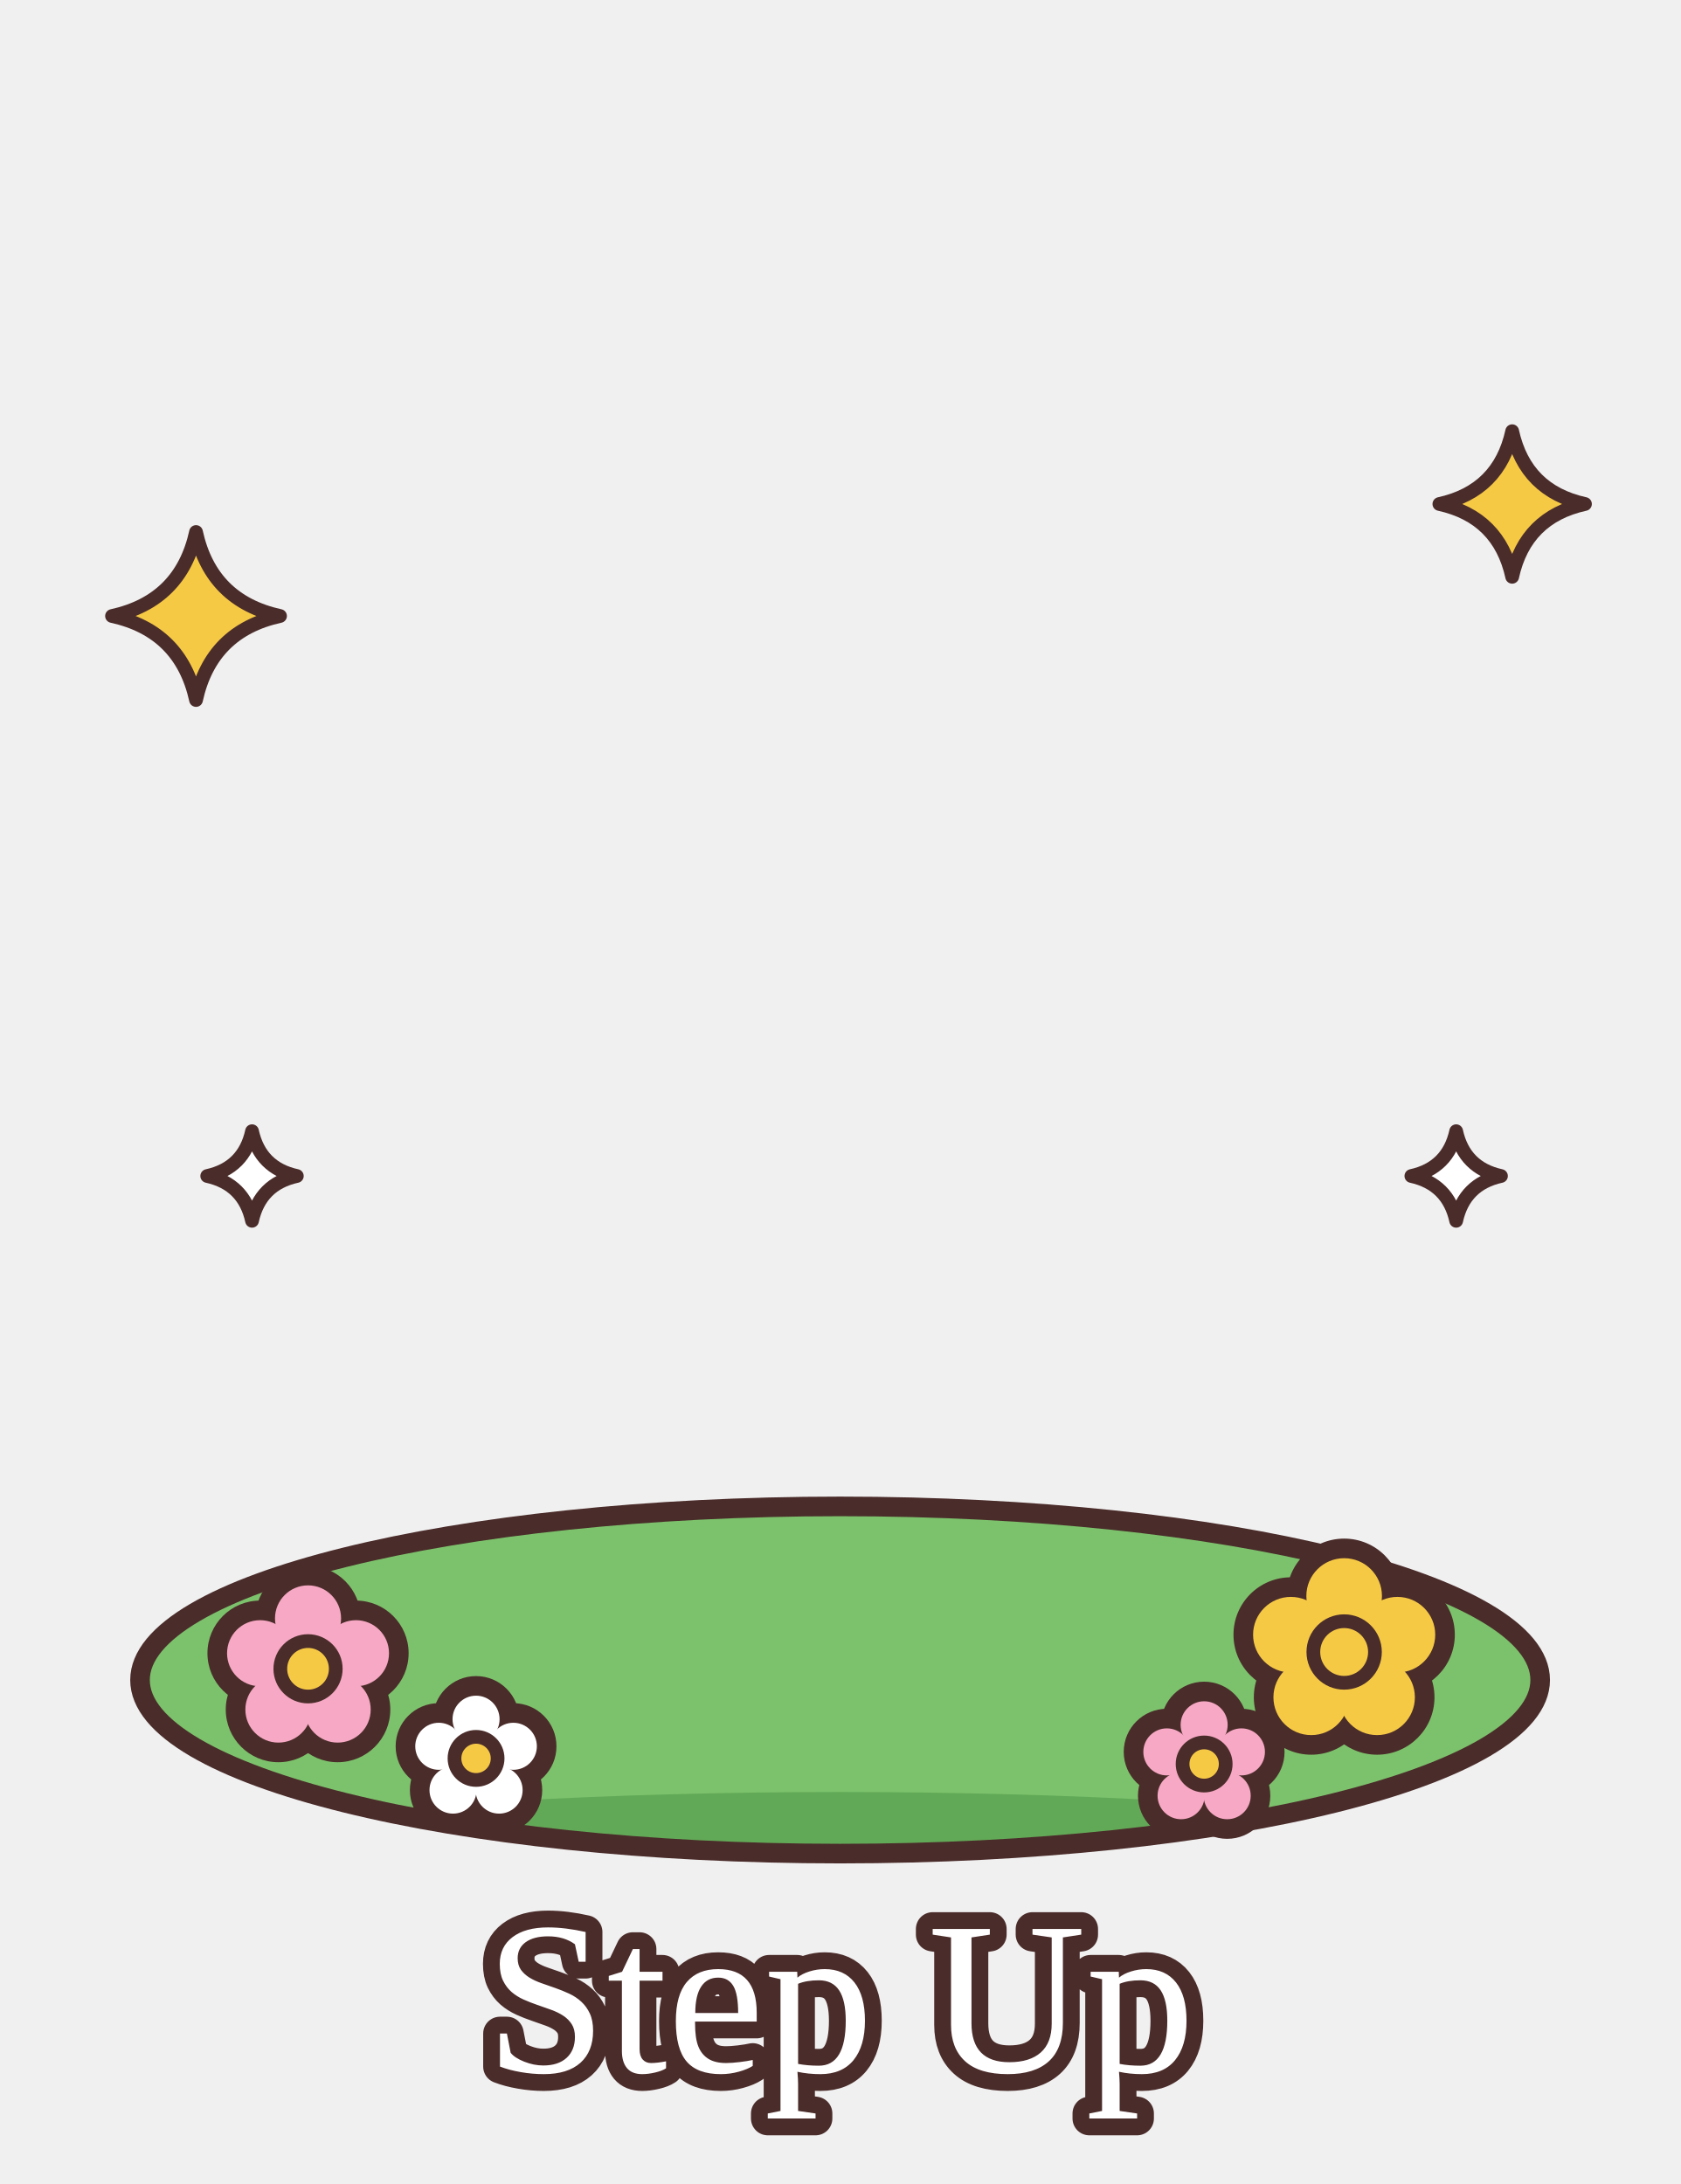
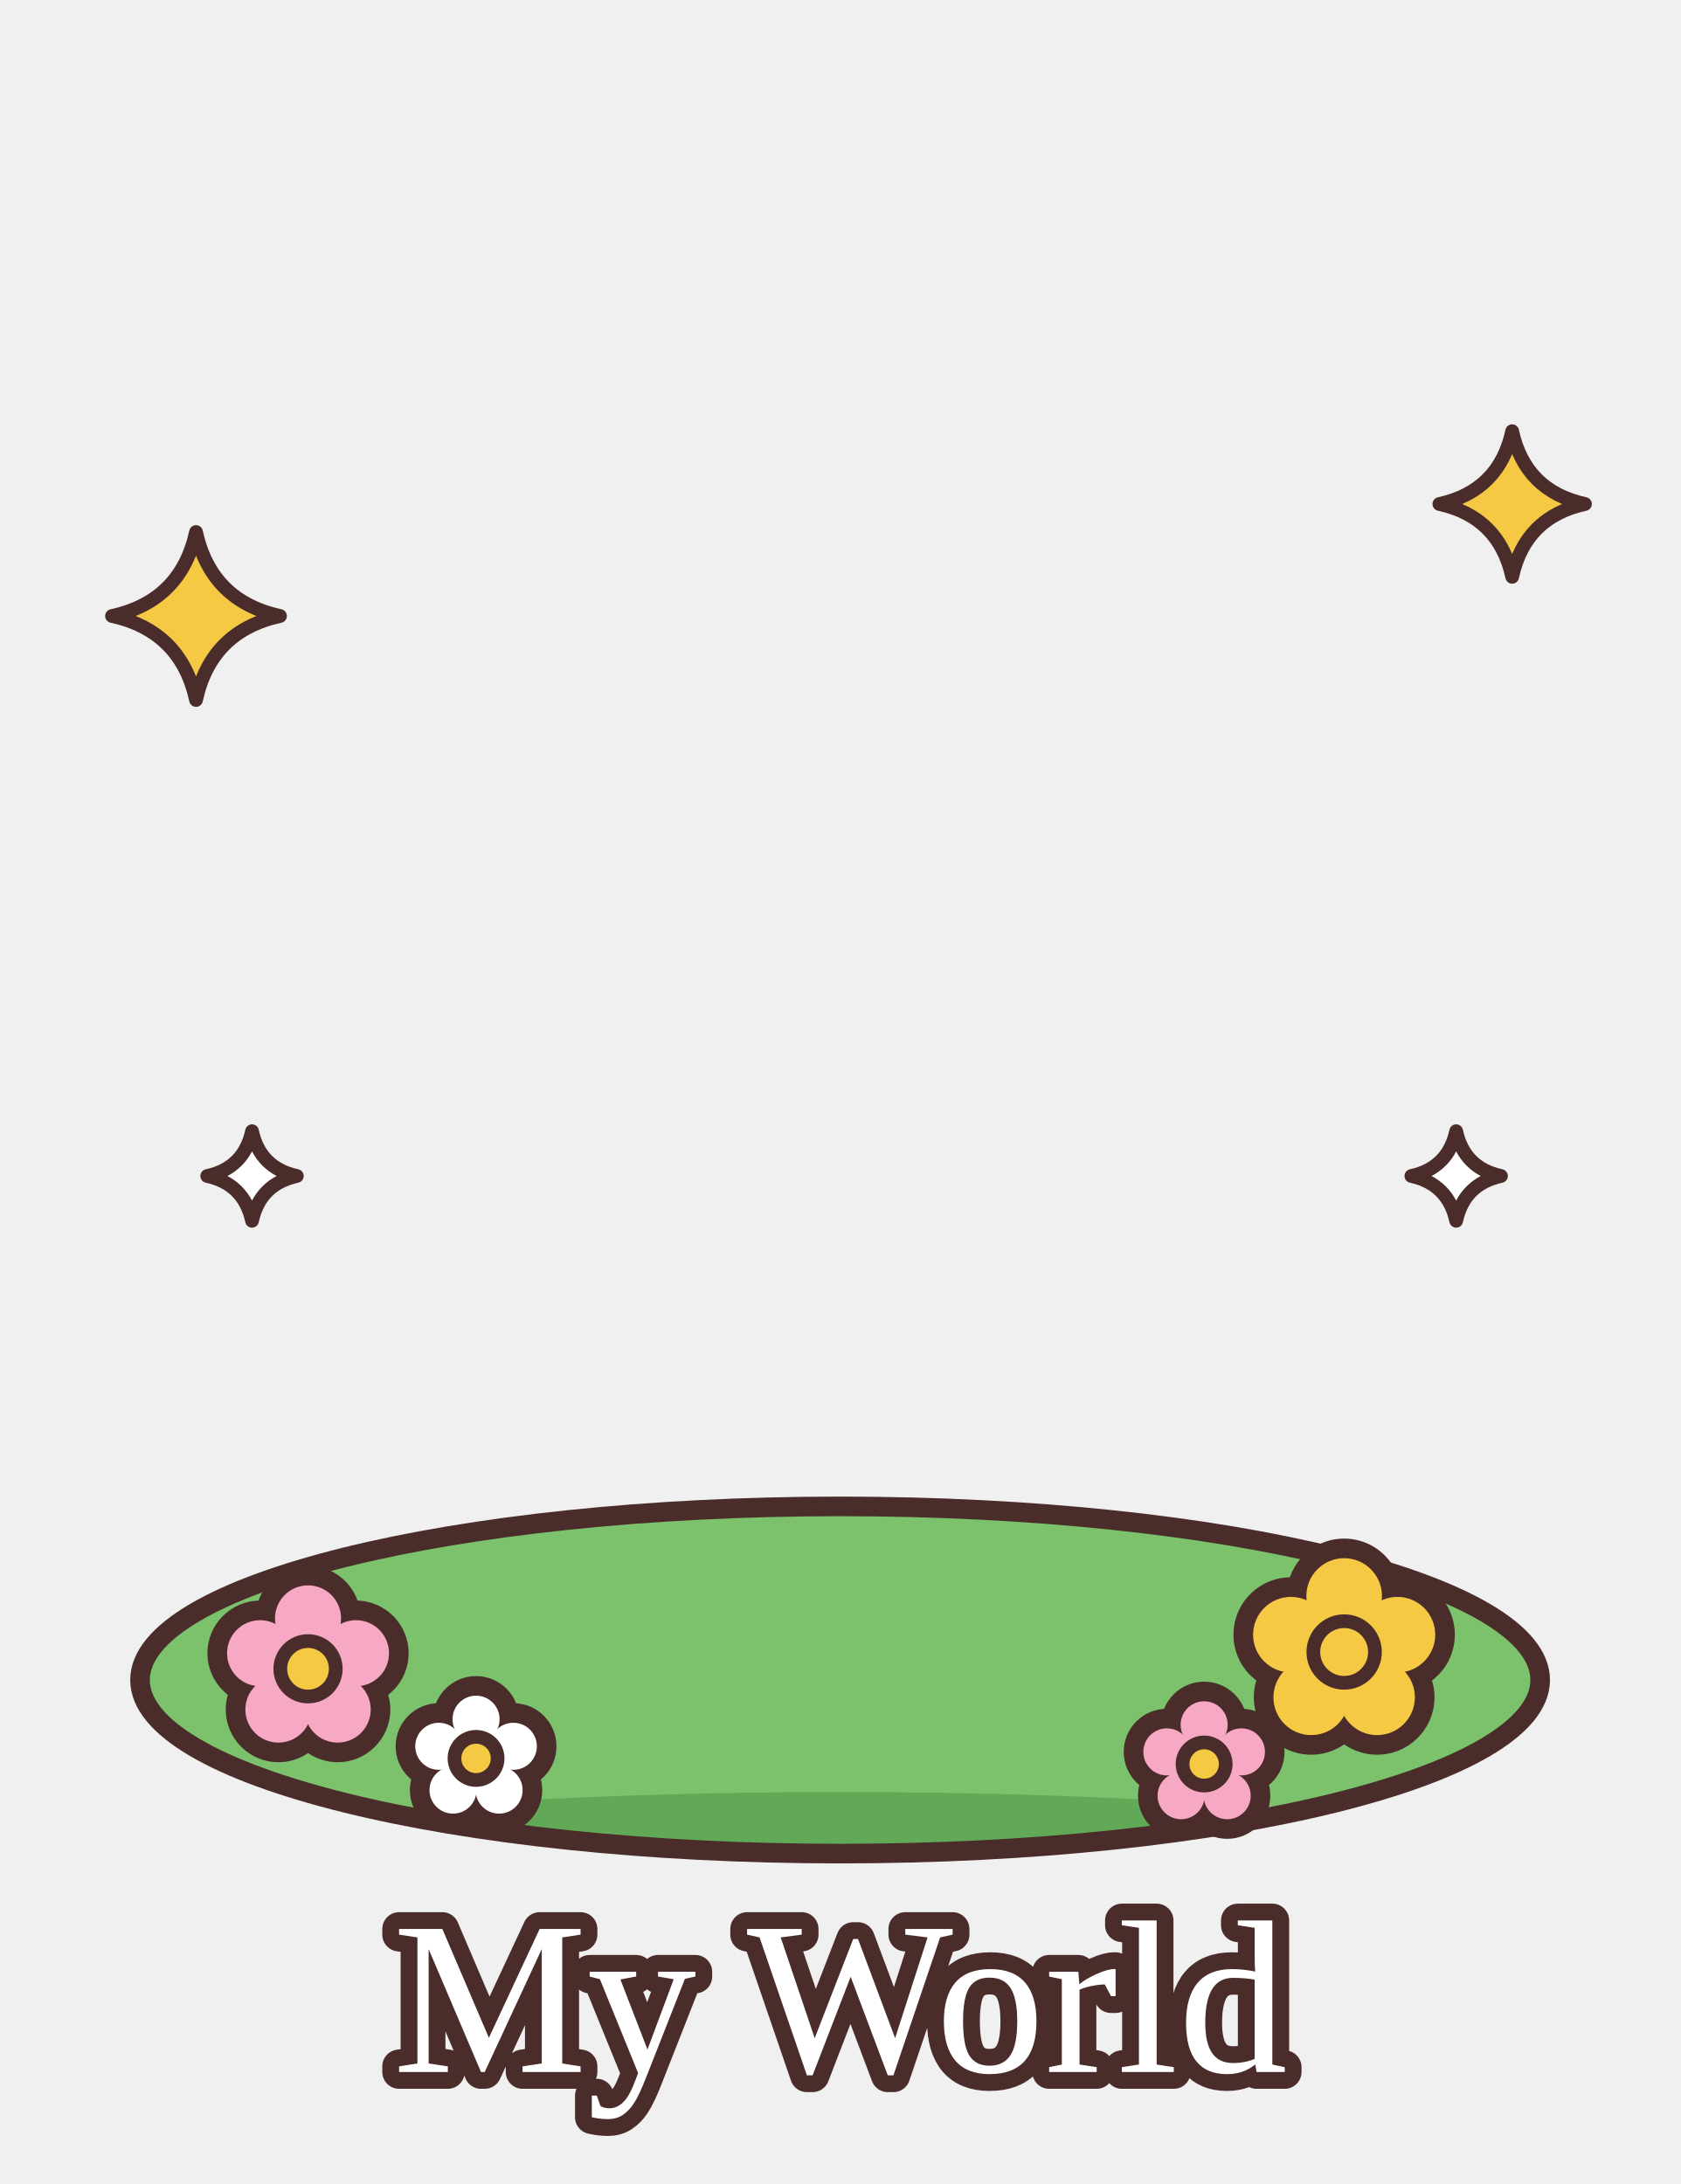
<svg xmlns="http://www.w3.org/2000/svg" viewBox="0 0 600 780">
  <clipPath id="k11">
    <path d="M50 600 a250 62 0 1 0 500 0 a250 62 0 1 0 -500 0Z" />
  </clipPath>
  <path d="M50 600 a250 62 0 1 0 500 0 a250 62 0 1 0 -500 0Z" fill="#7CC26C" />
  <g clip-path="url(#k11)">
    <ellipse cx="300" cy="680" rx="300" ry="40" fill="#62A957" />
  </g>
  <path d="M50 600 a250 62 0 1 0 500 0 a250 62 0 1 0 -500 0Z" fill="none" stroke="#4A2C2A" stroke-width="7" stroke-linejoin="round" />
  <circle cx="110.0" cy="578.0" r="18.8" fill="#4A2C2A" />
  <circle cx="127.119" cy="590.438" r="18.8" fill="#4A2C2A" />
  <circle cx="120.58" cy="610.562" r="18.8" fill="#4A2C2A" />
  <circle cx="99.42" cy="610.562" r="18.8" fill="#4A2C2A" />
  <circle cx="92.881" cy="590.438" r="18.8" fill="#4A2C2A" />
  <circle cx="110.0" cy="578.0" r="11.8" fill="#F7A8C4" />
  <circle cx="127.119" cy="590.438" r="11.8" fill="#F7A8C4" />
  <circle cx="120.58" cy="610.562" r="11.8" fill="#F7A8C4" />
  <circle cx="99.42" cy="610.562" r="11.8" fill="#F7A8C4" />
  <circle cx="92.881" cy="590.438" r="11.8" fill="#F7A8C4" />
  <clipPath id="k12">
    <path d="M100.1 596 a9.9 9.9 0 1 0 19.8 0 a9.9 9.9 0 1 0 -19.8 0Z" />
  </clipPath>
  <path d="M100.1 596 a9.9 9.9 0 1 0 19.8 0 a9.9 9.9 0 1 0 -19.8 0Z" fill="#F6C945" />
  <path d="M100.1 596 a9.9 9.9 0 1 0 19.8 0 a9.9 9.9 0 1 0 -19.8 0Z" fill="none" stroke="#4A2C2A" stroke-width="4.9" stroke-linejoin="round" />
  <circle cx="480.0" cy="570.0" r="20.5" fill="#4A2C2A" />
  <circle cx="499.021" cy="583.82" r="20.5" fill="#4A2C2A" />
  <circle cx="491.756" cy="606.18" r="20.5" fill="#4A2C2A" />
  <circle cx="468.244" cy="606.18" r="20.5" fill="#4A2C2A" />
  <circle cx="460.979" cy="583.82" r="20.5" fill="#4A2C2A" />
  <circle cx="480.0" cy="570.0" r="13.5" fill="#F6C945" />
  <circle cx="499.021" cy="583.82" r="13.5" fill="#F6C945" />
  <circle cx="491.756" cy="606.18" r="13.5" fill="#F6C945" />
  <circle cx="468.244" cy="606.18" r="13.5" fill="#F6C945" />
  <circle cx="460.979" cy="583.82" r="13.5" fill="#F6C945" />
  <clipPath id="k13">
    <path d="M469.0 590 a11.0 11.0 0 1 0 22.0 0 a11.0 11.0 0 1 0 -22.0 0Z" />
  </clipPath>
  <path d="M469.0 590 a11.0 11.0 0 1 0 22.0 0 a11.0 11.0 0 1 0 -22.0 0Z" fill="#F6C945" />
  <path d="M469.0 590 a11.0 11.0 0 1 0 22.0 0 a11.0 11.0 0 1 0 -22.0 0Z" fill="none" stroke="#4A2C2A" stroke-width="4.9" stroke-linejoin="round" />
  <circle cx="170.0" cy="614.0" r="15.4" fill="#4A2C2A" />
  <circle cx="183.315" cy="623.674" r="15.4" fill="#4A2C2A" />
  <circle cx="178.229" cy="639.326" r="15.4" fill="#4A2C2A" />
  <circle cx="161.771" cy="639.326" r="15.4" fill="#4A2C2A" />
  <circle cx="156.685" cy="623.674" r="15.4" fill="#4A2C2A" />
  <circle cx="170.0" cy="614.0" r="8.4" fill="#FFFFFF" />
  <circle cx="183.315" cy="623.674" r="8.4" fill="#FFFFFF" />
  <circle cx="178.229" cy="639.326" r="8.4" fill="#FFFFFF" />
  <circle cx="161.771" cy="639.326" r="8.4" fill="#FFFFFF" />
  <circle cx="156.685" cy="623.674" r="8.4" fill="#FFFFFF" />
  <clipPath id="k14">
    <path d="M162.3 628 a7.7 7.7 0 1 0 15.4 0 a7.7 7.7 0 1 0 -15.4 0Z" />
  </clipPath>
  <path d="M162.3 628 a7.7 7.7 0 1 0 15.4 0 a7.7 7.7 0 1 0 -15.4 0Z" fill="#F6C945" />
  <path d="M162.3 628 a7.7 7.7 0 1 0 15.4 0 a7.7 7.7 0 1 0 -15.4 0Z" fill="none" stroke="#4A2C2A" stroke-width="4.9" stroke-linejoin="round" />
  <circle cx="430.0" cy="616.0" r="15.4" fill="#4A2C2A" />
  <circle cx="443.315" cy="625.674" r="15.4" fill="#4A2C2A" />
  <circle cx="438.229" cy="641.326" r="15.4" fill="#4A2C2A" />
  <circle cx="421.771" cy="641.326" r="15.4" fill="#4A2C2A" />
  <circle cx="416.685" cy="625.674" r="15.4" fill="#4A2C2A" />
  <circle cx="430.0" cy="616.0" r="8.4" fill="#F7A8C4" />
  <circle cx="443.315" cy="625.674" r="8.4" fill="#F7A8C4" />
  <circle cx="438.229" cy="641.326" r="8.4" fill="#F7A8C4" />
  <circle cx="421.771" cy="641.326" r="8.4" fill="#F7A8C4" />
  <circle cx="416.685" cy="625.674" r="8.4" fill="#F7A8C4" />
  <clipPath id="k15">
    <path d="M422.3 630 a7.7 7.7 0 1 0 15.4 0 a7.7 7.7 0 1 0 -15.4 0Z" />
  </clipPath>
  <path d="M422.3 630 a7.7 7.7 0 1 0 15.4 0 a7.7 7.7 0 1 0 -15.4 0Z" fill="#F6C945" />
  <path d="M422.3 630 a7.7 7.7 0 1 0 15.4 0 a7.7 7.7 0 1 0 -15.4 0Z" fill="none" stroke="#4A2C2A" stroke-width="4.9" stroke-linejoin="round" />
  <clipPath id="k16">
    <path d="M70 190 Q75.4 214.6 100 220 Q75.4 225.4 70 250 Q64.6 225.4 40 220 Q64.6 214.6 70 190Z" />
  </clipPath>
  <path d="M70 190 Q75.4 214.6 100 220 Q75.4 225.4 70 250 Q64.6 225.4 40 220 Q64.6 214.6 70 190Z" fill="#F6C945" />
  <path d="M70 190 Q75.4 214.6 100 220 Q75.4 225.4 70 250 Q64.6 225.4 40 220 Q64.6 214.6 70 190Z" fill="none" stroke="#4A2C2A" stroke-width="4.9" stroke-linejoin="round" />
  <clipPath id="k17">
    <path d="M540 154 Q544.68 175.32 566 180 Q544.68 184.68 540 206 Q535.32 184.68 514 180 Q535.32 175.32 540 154Z" />
  </clipPath>
  <path d="M540 154 Q544.68 175.32 566 180 Q544.68 184.68 540 206 Q535.32 184.68 514 180 Q535.32 175.32 540 154Z" fill="#F6C945" />
  <path d="M540 154 Q544.68 175.32 566 180 Q544.68 184.68 540 206 Q535.32 184.68 514 180 Q535.32 175.32 540 154Z" fill="none" stroke="#4A2C2A" stroke-width="4.9" stroke-linejoin="round" />
  <clipPath id="k18">
    <path d="M520 404 Q522.88 417.12 536 420 Q522.88 422.88 520 436 Q517.12 422.88 504 420 Q517.12 417.12 520 404Z" />
  </clipPath>
  <path d="M520 404 Q522.88 417.12 536 420 Q522.88 422.88 520 436 Q517.12 422.88 504 420 Q517.12 417.12 520 404Z" fill="#FFFFFF" />
  <path d="M520 404 Q522.88 417.12 536 420 Q522.88 422.88 520 436 Q517.12 422.88 504 420 Q517.12 417.12 520 404Z" fill="none" stroke="#4A2C2A" stroke-width="4.9" stroke-linejoin="round" />
  <clipPath id="k19">
    <path d="M90 404 Q92.88 417.12 106 420 Q92.88 422.88 90 436 Q87.12 422.88 74 420 Q87.12 417.12 90 404Z" />
  </clipPath>
  <path d="M90 404 Q92.88 417.12 106 420 Q92.88 422.88 90 436 Q87.12 422.88 74 420 Q87.12 417.12 90 404Z" fill="#FFFFFF" />
  <path d="M90 404 Q92.88 417.12 106 420 Q92.88 422.88 90 436 Q87.12 422.88 74 420 Q87.12 417.12 90 404Z" fill="none" stroke="#4A2C2A" stroke-width="4.9" stroke-linejoin="round" />
-   <text x="300" y="740" text-anchor="middle" font-size="78" fill="#fff" stroke="#4A2C2A" stroke-width="12" stroke-linejoin="round" paint-order="stroke">Step Up</text>
+   <text x="300" y="740" text-anchor="middle" font-size="78" fill="#fff" stroke="#4A2C2A" stroke-width="12" stroke-linejoin="round" paint-order="stroke">My World</text>
</svg>
